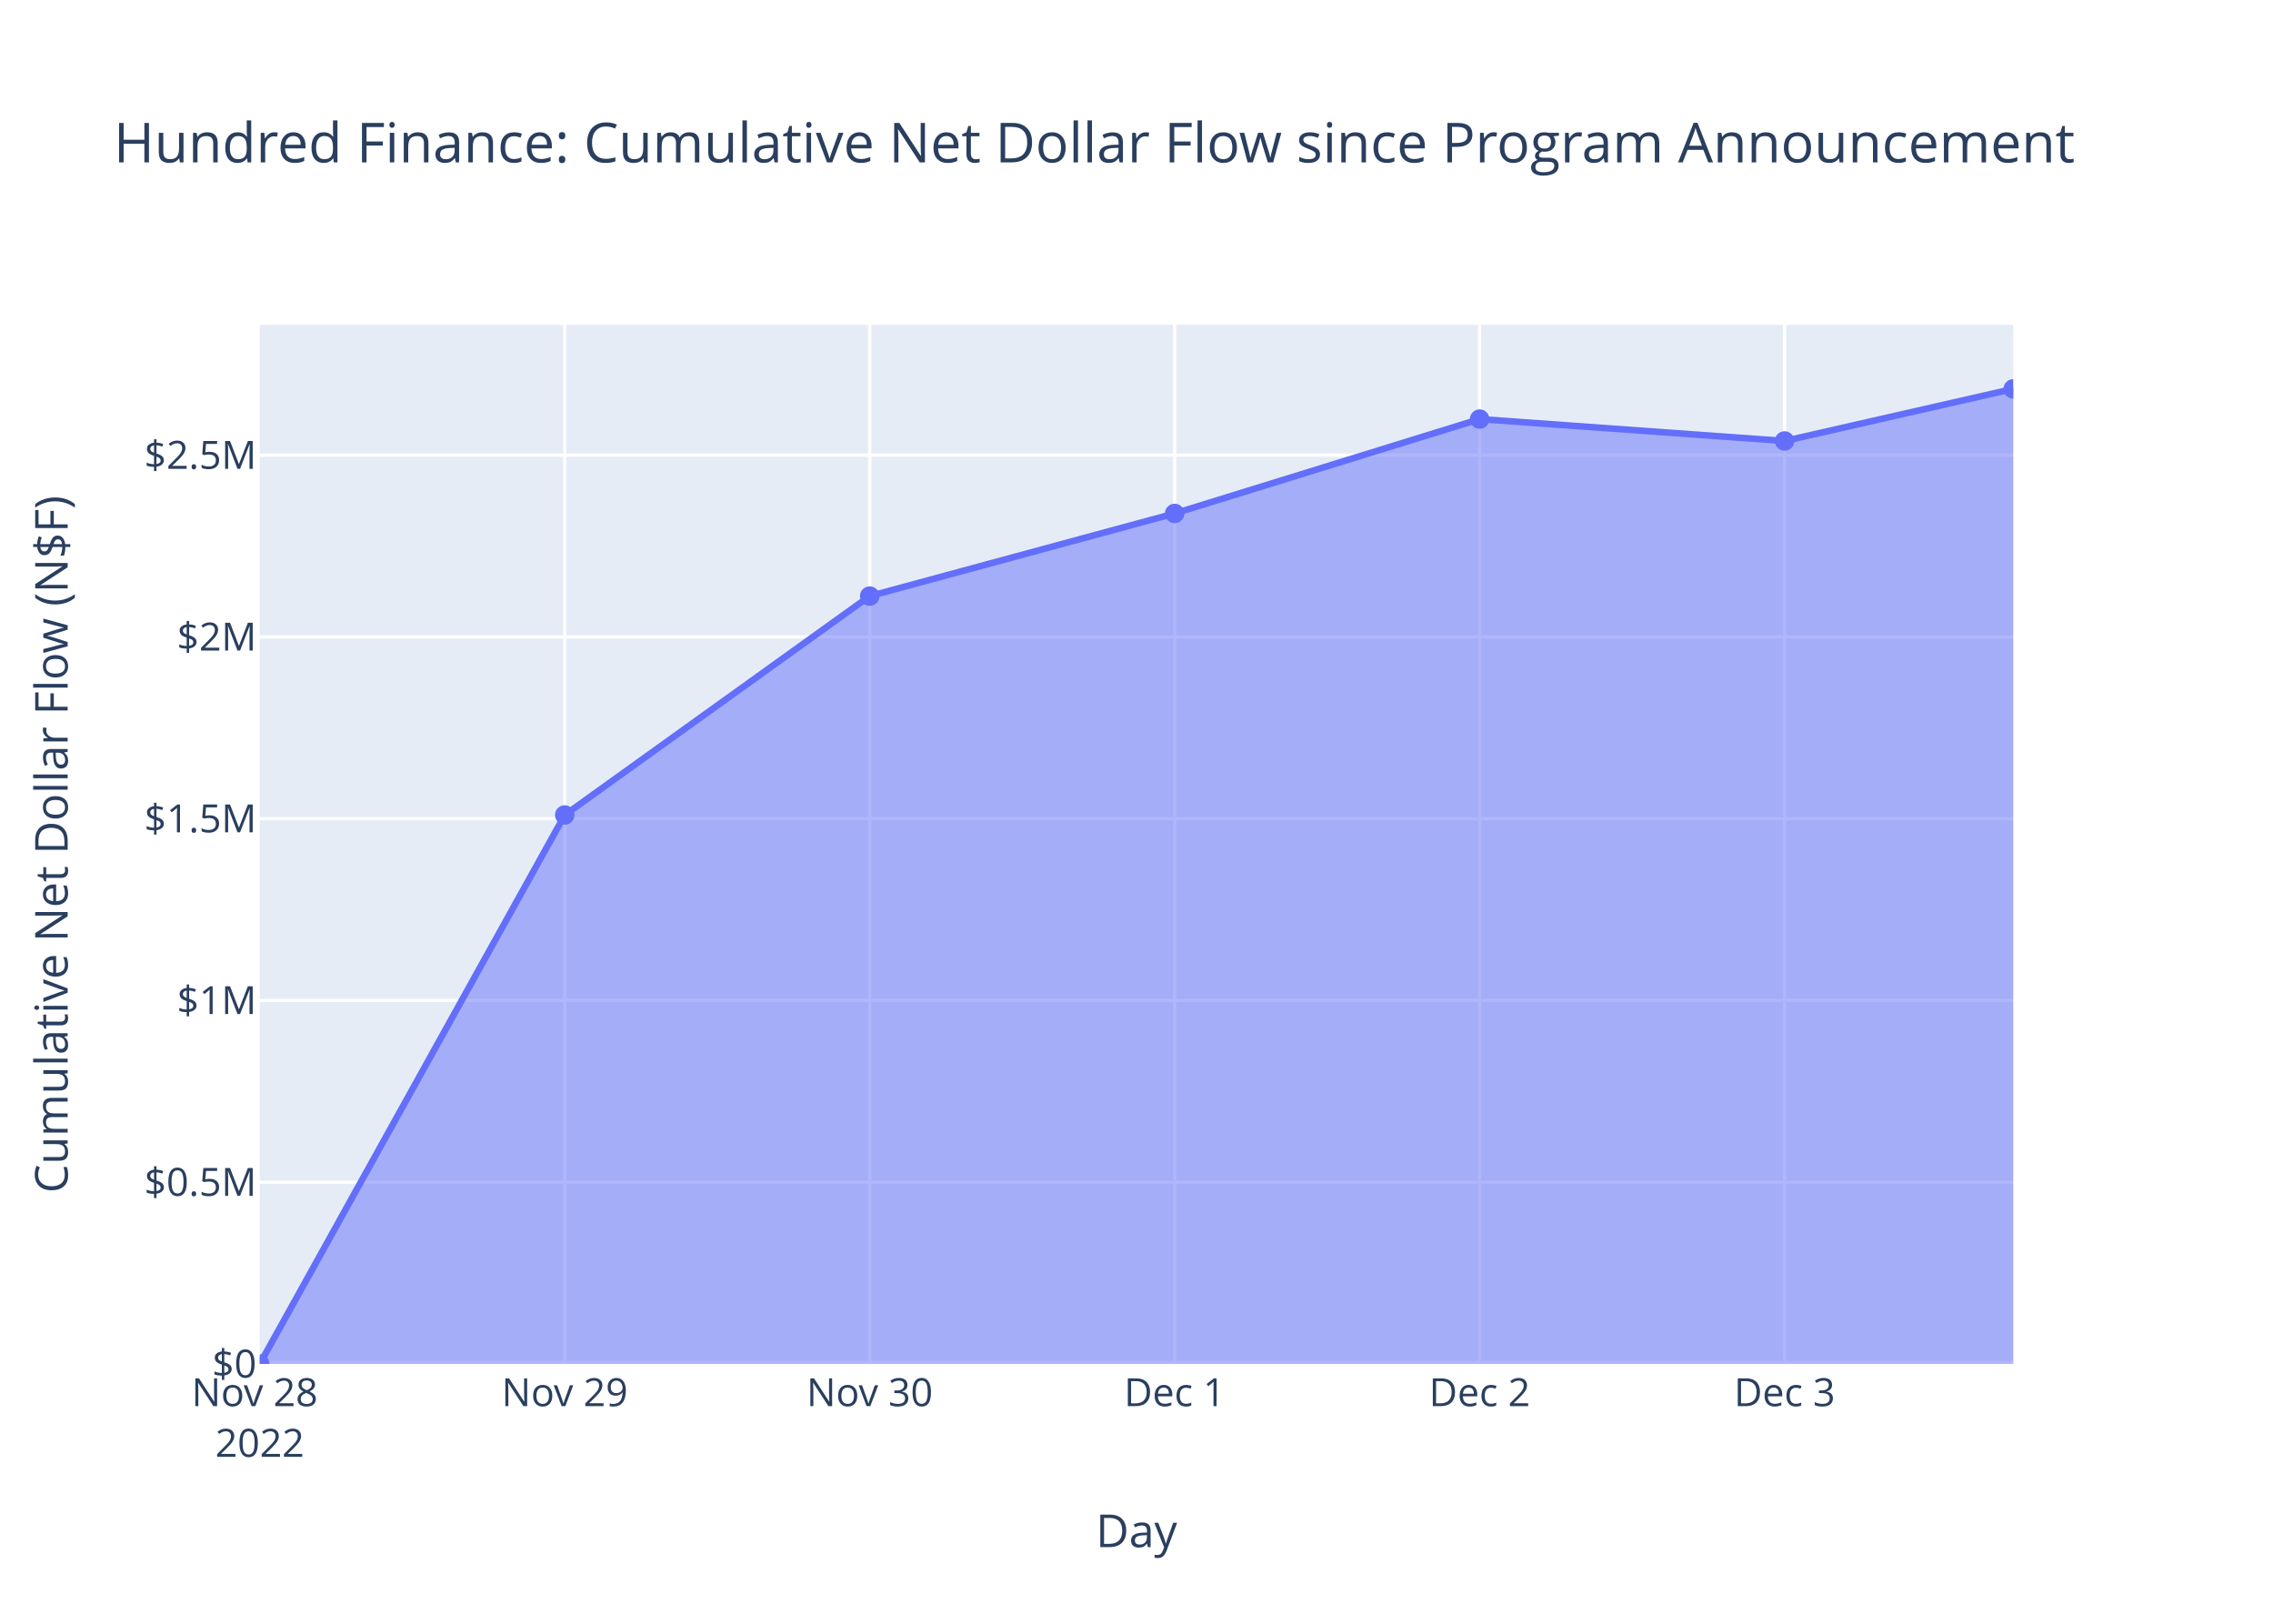
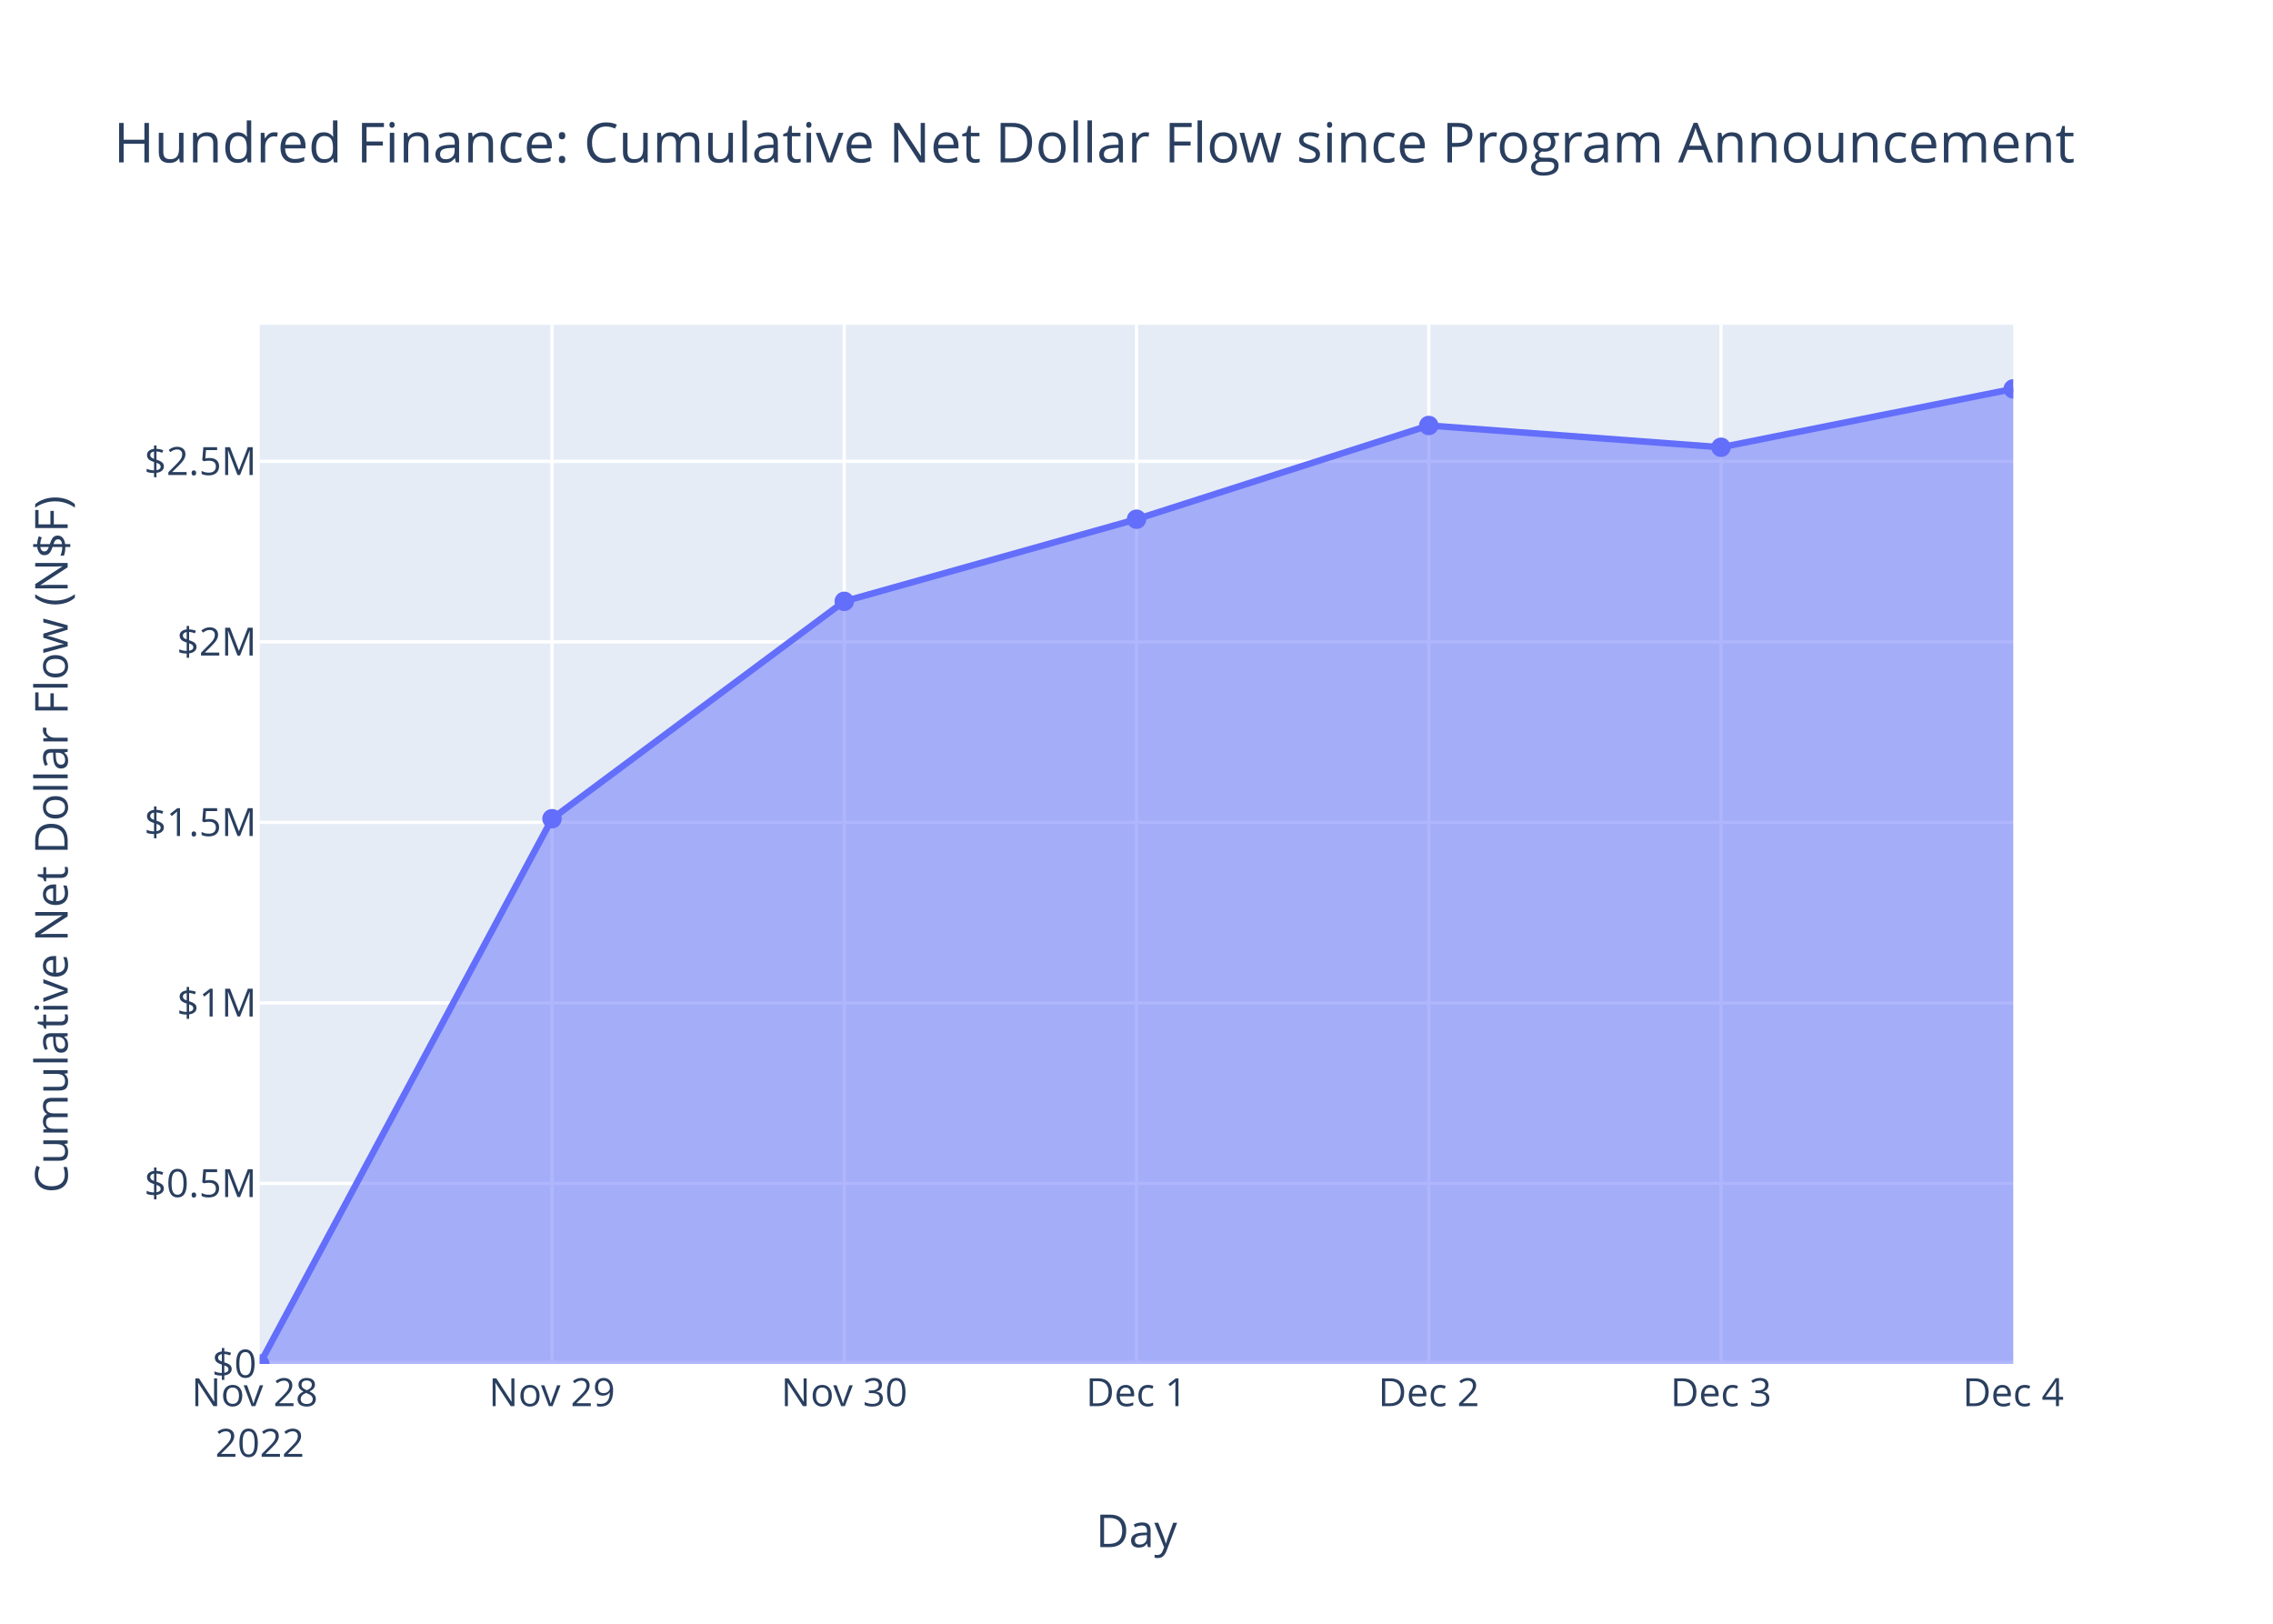
<svg xmlns="http://www.w3.org/2000/svg" class="main-svg" width="700" height="500" style="" viewBox="0 0 700 500">
  <rect x="0" y="0" width="700" height="500" style="fill: rgb(255, 255, 255); fill-opacity: 1;" />
-   <defs id="defs-12123f">
+   <defs id="defs-f3267b">
    <g class="clips">
-       <clipPath id="clip12123fxyplot" class="plotclip">
+       <clipPath id="clipf3267bxyplot" class="plotclip">
        <rect width="540" height="320" />
      </clipPath>
-       <clipPath class="axesclip" id="clip12123fx">
+       <clipPath class="axesclip" id="clipf3267bx">
        <rect x="80" y="0" width="540" height="500" />
      </clipPath>
-       <clipPath class="axesclip" id="clip12123fy">
+       <clipPath class="axesclip" id="clipf3267by">
        <rect x="0" y="100" width="700" height="320" />
      </clipPath>
-       <clipPath class="axesclip" id="clip12123fxy">
+       <clipPath class="axesclip" id="clipf3267bxy">
        <rect x="80" y="100" width="540" height="320" />
      </clipPath>
    </g>
    <g class="gradients" />
    <g class="patterns" />
  </defs>
  <g class="bglayer">
    <rect class="bg" x="80" y="100" width="540" height="320" style="fill: rgb(229, 236, 246); fill-opacity: 1; stroke-width: 0;" />
  </g>
  <g class="layer-below">
    <g class="imagelayer" />
    <g class="shapelayer" />
  </g>
  <g class="cartesianlayer">
    <g class="subplot xy">
      <g class="layer-subplot">
        <g class="shapelayer" />
        <g class="imagelayer" />
      </g>
      <g class="minor-gridlayer">
        <g class="x" />
        <g class="y" />
      </g>
      <g class="gridlayer">
        <g class="x">
-           <path class="xgrid crisp" transform="translate(173.92,0)" d="M0,100v320" style="stroke: rgb(255, 255, 255); stroke-opacity: 1; stroke-width: 1px;" />
-           <path class="xgrid crisp" transform="translate(267.84,0)" d="M0,100v320" style="stroke: rgb(255, 255, 255); stroke-opacity: 1; stroke-width: 1px;" />
-           <path class="xgrid crisp" transform="translate(361.75,0)" d="M0,100v320" style="stroke: rgb(255, 255, 255); stroke-opacity: 1; stroke-width: 1px;" />
-           <path class="xgrid crisp" transform="translate(455.67,0)" d="M0,100v320" style="stroke: rgb(255, 255, 255); stroke-opacity: 1; stroke-width: 1px;" />
-           <path class="xgrid crisp" transform="translate(549.59,0)" d="M0,100v320" style="stroke: rgb(255, 255, 255); stroke-opacity: 1; stroke-width: 1px;" />
+           <path class="xgrid crisp" transform="translate(170,0)" d="M0,100v320" style="stroke: rgb(255, 255, 255); stroke-opacity: 1; stroke-width: 1px;" />
+           <path class="xgrid crisp" transform="translate(260,0)" d="M0,100v320" style="stroke: rgb(255, 255, 255); stroke-opacity: 1; stroke-width: 1px;" />
+           <path class="xgrid crisp" transform="translate(350.01,0)" d="M0,100v320" style="stroke: rgb(255, 255, 255); stroke-opacity: 1; stroke-width: 1px;" />
+           <path class="xgrid crisp" transform="translate(440.01,0)" d="M0,100v320" style="stroke: rgb(255, 255, 255); stroke-opacity: 1; stroke-width: 1px;" />
+           <path class="xgrid crisp" transform="translate(530.01,0)" d="M0,100v320" style="stroke: rgb(255, 255, 255); stroke-opacity: 1; stroke-width: 1px;" />
        </g>
        <g class="y">
-           <path class="ygrid crisp" transform="translate(0,364.03)" d="M80,0h540" style="stroke: rgb(255, 255, 255); stroke-opacity: 1; stroke-width: 1px;" />
-           <path class="ygrid crisp" transform="translate(0,308.06)" d="M80,0h540" style="stroke: rgb(255, 255, 255); stroke-opacity: 1; stroke-width: 1px;" />
-           <path class="ygrid crisp" transform="translate(0,252.09)" d="M80,0h540" style="stroke: rgb(255, 255, 255); stroke-opacity: 1; stroke-width: 1px;" />
-           <path class="ygrid crisp" transform="translate(0,196.13)" d="M80,0h540" style="stroke: rgb(255, 255, 255); stroke-opacity: 1; stroke-width: 1px;" />
-           <path class="ygrid crisp" transform="translate(0,140.16)" d="M80,0h540" style="stroke: rgb(255, 255, 255); stroke-opacity: 1; stroke-width: 1px;" />
+           <path class="ygrid crisp" transform="translate(0,364.41)" d="M80,0h540" style="stroke: rgb(255, 255, 255); stroke-opacity: 1; stroke-width: 1px;" />
+           <path class="ygrid crisp" transform="translate(0,308.82)" d="M80,0h540" style="stroke: rgb(255, 255, 255); stroke-opacity: 1; stroke-width: 1px;" />
+           <path class="ygrid crisp" transform="translate(0,253.23)" d="M80,0h540" style="stroke: rgb(255, 255, 255); stroke-opacity: 1; stroke-width: 1px;" />
+           <path class="ygrid crisp" transform="translate(0,197.65)" d="M80,0h540" style="stroke: rgb(255, 255, 255); stroke-opacity: 1; stroke-width: 1px;" />
+           <path class="ygrid crisp" transform="translate(0,142.06)" d="M80,0h540" style="stroke: rgb(255, 255, 255); stroke-opacity: 1; stroke-width: 1px;" />
        </g>
      </g>
      <g class="zerolinelayer">
        <path class="yzl zl crisp" transform="translate(0,420)" d="M80,0h540" style="stroke: rgb(255, 255, 255); stroke-opacity: 1; stroke-width: 2px;" />
      </g>
      <path class="xlines-below" />
      <path class="ylines-below" />
      <g class="overlines-below" />
      <g class="xaxislayer-below" />
      <g class="yaxislayer-below" />
      <g class="overaxes-below" />
-       <g class="plot" transform="translate(80,100)" clip-path="url(#clip12123fxyplot)">
+       <g class="plot" transform="translate(80,100)" clip-path="url(#clipf3267bxyplot)">
        <g class="scatterlayer mlayer">
-           <g class="trace scatter trace111443" style="stroke-miterlimit: 2;">
+           <g class="trace scatter trace4296ec" style="stroke-miterlimit: 2;">
            <g class="fills">
              <g>
-                 <path class="js-fill" d="M540,320L0,320L0,320L93.92,150.96L187.84,83.56L281.75,58.1L375.67,29.05L469.59,35.79L540,19.75" style="fill: rgb(99, 110, 250); fill-opacity: 0.5; stroke-width: 0;" />
+                 <path class="js-fill" d="M540,320L0,320L0,320L90,152.11L180,85.17L270.01,59.88L360.01,31.02L450.01,37.73L540,19.75" style="fill: rgb(99, 110, 250); fill-opacity: 0.5; stroke-width: 0;" />
              </g>
            </g>
            <g class="errorbars" />
            <g class="lines">
-               <path class="js-line" d="M0,320L93.92,150.96L187.84,83.56L281.75,58.1L375.67,29.05L469.59,35.79L540,19.75" style="vector-effect: non-scaling-stroke; fill: none; stroke: rgb(99, 110, 250); stroke-opacity: 1; stroke-width: 2px; opacity: 1;" />
+               <path class="js-line" d="M0,320L90,152.11L180,85.17L270.01,59.88L360.01,31.02L450.01,37.73L540,19.75" style="vector-effect: non-scaling-stroke; fill: none; stroke: rgb(99, 110, 250); stroke-opacity: 1; stroke-width: 2px; opacity: 1;" />
            </g>
            <g class="points">
              <path class="point" transform="translate(0,320)" d="M3,0A3,3 0 1,1 0,-3A3,3 0 0,1 3,0Z" style="opacity: 1; stroke-width: 0px; fill: rgb(99, 110, 250); fill-opacity: 1;" />
-               <path class="point" transform="translate(93.92,150.96)" d="M3,0A3,3 0 1,1 0,-3A3,3 0 0,1 3,0Z" style="opacity: 1; stroke-width: 0px; fill: rgb(99, 110, 250); fill-opacity: 1;" />
-               <path class="point" transform="translate(187.84,83.56)" d="M3,0A3,3 0 1,1 0,-3A3,3 0 0,1 3,0Z" style="opacity: 1; stroke-width: 0px; fill: rgb(99, 110, 250); fill-opacity: 1;" />
-               <path class="point" transform="translate(281.75,58.1)" d="M3,0A3,3 0 1,1 0,-3A3,3 0 0,1 3,0Z" style="opacity: 1; stroke-width: 0px; fill: rgb(99, 110, 250); fill-opacity: 1;" />
-               <path class="point" transform="translate(375.67,29.05)" d="M3,0A3,3 0 1,1 0,-3A3,3 0 0,1 3,0Z" style="opacity: 1; stroke-width: 0px; fill: rgb(99, 110, 250); fill-opacity: 1;" />
-               <path class="point" transform="translate(469.59,35.79)" d="M3,0A3,3 0 1,1 0,-3A3,3 0 0,1 3,0Z" style="opacity: 1; stroke-width: 0px; fill: rgb(99, 110, 250); fill-opacity: 1;" />
+               <path class="point" transform="translate(90,152.11)" d="M3,0A3,3 0 1,1 0,-3A3,3 0 0,1 3,0Z" style="opacity: 1; stroke-width: 0px; fill: rgb(99, 110, 250); fill-opacity: 1;" />
+               <path class="point" transform="translate(180,85.17)" d="M3,0A3,3 0 1,1 0,-3A3,3 0 0,1 3,0Z" style="opacity: 1; stroke-width: 0px; fill: rgb(99, 110, 250); fill-opacity: 1;" />
+               <path class="point" transform="translate(270.01,59.88)" d="M3,0A3,3 0 1,1 0,-3A3,3 0 0,1 3,0Z" style="opacity: 1; stroke-width: 0px; fill: rgb(99, 110, 250); fill-opacity: 1;" />
+               <path class="point" transform="translate(360.01,31.02)" d="M3,0A3,3 0 1,1 0,-3A3,3 0 0,1 3,0Z" style="opacity: 1; stroke-width: 0px; fill: rgb(99, 110, 250); fill-opacity: 1;" />
+               <path class="point" transform="translate(450.01,37.73)" d="M3,0A3,3 0 1,1 0,-3A3,3 0 0,1 3,0Z" style="opacity: 1; stroke-width: 0px; fill: rgb(99, 110, 250); fill-opacity: 1;" />
              <path class="point" transform="translate(540,19.75)" d="M3,0A3,3 0 1,1 0,-3A3,3 0 0,1 3,0Z" style="opacity: 1; stroke-width: 0px; fill: rgb(99, 110, 250); fill-opacity: 1;" />
            </g>
            <g class="text" />
          </g>
        </g>
      </g>
      <g class="overplot" />
      <path class="xlines-above crisp" d="M0,0" style="fill: none;" />
      <path class="ylines-above crisp" d="M0,0" style="fill: none;" />
      <g class="overlines-above" />
      <g class="xaxislayer-above">
        <g class="xtick">
          <text text-anchor="middle" x="0" y="433" transform="translate(80,0)" style="font-family: 'Open Sans', verdana, arial, sans-serif; font-size: 12px; fill: rgb(42, 63, 95); fill-opacity: 1; white-space: pre; opacity: 1;">
            <tspan class="line" dy="0em" x="0" y="433">Nov 28</tspan>
            <tspan class="line" dy="1.3em" x="0" y="433">2022</tspan>
          </text>
        </g>
        <g class="xtick">
-           <text text-anchor="middle" x="0" y="433" style="font-family: 'Open Sans', verdana, arial, sans-serif; font-size: 12px; fill: rgb(42, 63, 95); fill-opacity: 1; white-space: pre; opacity: 1;" transform="translate(173.92,0)">Nov 29</text>
+           <text text-anchor="middle" x="0" y="433" style="font-family: 'Open Sans', verdana, arial, sans-serif; font-size: 12px; fill: rgb(42, 63, 95); fill-opacity: 1; white-space: pre; opacity: 1;" transform="translate(170,0)">Nov 29</text>
        </g>
        <g class="xtick">
-           <text text-anchor="middle" x="0" y="433" style="font-family: 'Open Sans', verdana, arial, sans-serif; font-size: 12px; fill: rgb(42, 63, 95); fill-opacity: 1; white-space: pre; opacity: 1;" transform="translate(267.84,0)">Nov 30</text>
+           <text text-anchor="middle" x="0" y="433" style="font-family: 'Open Sans', verdana, arial, sans-serif; font-size: 12px; fill: rgb(42, 63, 95); fill-opacity: 1; white-space: pre; opacity: 1;" transform="translate(260,0)">Nov 30</text>
        </g>
        <g class="xtick">
-           <text text-anchor="middle" x="0" y="433" style="font-family: 'Open Sans', verdana, arial, sans-serif; font-size: 12px; fill: rgb(42, 63, 95); fill-opacity: 1; white-space: pre; opacity: 1;" transform="translate(361.75,0)">Dec 1</text>
+           <text text-anchor="middle" x="0" y="433" style="font-family: 'Open Sans', verdana, arial, sans-serif; font-size: 12px; fill: rgb(42, 63, 95); fill-opacity: 1; white-space: pre; opacity: 1;" transform="translate(350.01,0)">Dec 1</text>
        </g>
        <g class="xtick">
-           <text text-anchor="middle" x="0" y="433" style="font-family: 'Open Sans', verdana, arial, sans-serif; font-size: 12px; fill: rgb(42, 63, 95); fill-opacity: 1; white-space: pre; opacity: 1;" transform="translate(455.67,0)">Dec 2</text>
+           <text text-anchor="middle" x="0" y="433" style="font-family: 'Open Sans', verdana, arial, sans-serif; font-size: 12px; fill: rgb(42, 63, 95); fill-opacity: 1; white-space: pre; opacity: 1;" transform="translate(440.01,0)">Dec 2</text>
        </g>
        <g class="xtick">
-           <text text-anchor="middle" x="0" y="433" style="font-family: 'Open Sans', verdana, arial, sans-serif; font-size: 12px; fill: rgb(42, 63, 95); fill-opacity: 1; white-space: pre; opacity: 1;" transform="translate(549.59,0)">Dec 3</text>
+           <text text-anchor="middle" x="0" y="433" style="font-family: 'Open Sans', verdana, arial, sans-serif; font-size: 12px; fill: rgb(42, 63, 95); fill-opacity: 1; white-space: pre; opacity: 1;" transform="translate(530.01,0)">Dec 3</text>
+         </g>
+         <g class="xtick">
+           <text text-anchor="middle" x="0" y="433" style="font-family: 'Open Sans', verdana, arial, sans-serif; font-size: 12px; fill: rgb(42, 63, 95); fill-opacity: 1; white-space: pre; opacity: 1;" transform="translate(620.01,0)">Dec 4</text>
        </g>
      </g>
      <g class="yaxislayer-above">
        <g class="ytick">
          <text text-anchor="end" x="79" y="4.2" transform="translate(0,420)" style="font-family: 'Open Sans', verdana, arial, sans-serif; font-size: 12px; fill: rgb(42, 63, 95); fill-opacity: 1; white-space: pre; opacity: 1;">$0</text>
        </g>
        <g class="ytick">
-           <text text-anchor="end" x="79" y="4.2" style="font-family: 'Open Sans', verdana, arial, sans-serif; font-size: 12px; fill: rgb(42, 63, 95); fill-opacity: 1; white-space: pre; opacity: 1;" transform="translate(0,364.03)">$0.5M</text>
+           <text text-anchor="end" x="79" y="4.2" style="font-family: 'Open Sans', verdana, arial, sans-serif; font-size: 12px; fill: rgb(42, 63, 95); fill-opacity: 1; white-space: pre; opacity: 1;" transform="translate(0,364.41)">$0.5M</text>
        </g>
        <g class="ytick">
-           <text text-anchor="end" x="79" y="4.2" style="font-family: 'Open Sans', verdana, arial, sans-serif; font-size: 12px; fill: rgb(42, 63, 95); fill-opacity: 1; white-space: pre; opacity: 1;" transform="translate(0,308.06)">$1M</text>
+           <text text-anchor="end" x="79" y="4.2" style="font-family: 'Open Sans', verdana, arial, sans-serif; font-size: 12px; fill: rgb(42, 63, 95); fill-opacity: 1; white-space: pre; opacity: 1;" transform="translate(0,308.82)">$1M</text>
        </g>
        <g class="ytick">
-           <text text-anchor="end" x="79" y="4.2" style="font-family: 'Open Sans', verdana, arial, sans-serif; font-size: 12px; fill: rgb(42, 63, 95); fill-opacity: 1; white-space: pre; opacity: 1;" transform="translate(0,252.09)">$1.5M</text>
+           <text text-anchor="end" x="79" y="4.2" style="font-family: 'Open Sans', verdana, arial, sans-serif; font-size: 12px; fill: rgb(42, 63, 95); fill-opacity: 1; white-space: pre; opacity: 1;" transform="translate(0,253.23)">$1.5M</text>
        </g>
        <g class="ytick">
-           <text text-anchor="end" x="79" y="4.2" style="font-family: 'Open Sans', verdana, arial, sans-serif; font-size: 12px; fill: rgb(42, 63, 95); fill-opacity: 1; white-space: pre; opacity: 1;" transform="translate(0,196.13)">$2M</text>
+           <text text-anchor="end" x="79" y="4.2" style="font-family: 'Open Sans', verdana, arial, sans-serif; font-size: 12px; fill: rgb(42, 63, 95); fill-opacity: 1; white-space: pre; opacity: 1;" transform="translate(0,197.65)">$2M</text>
        </g>
        <g class="ytick">
-           <text text-anchor="end" x="79" y="4.2" style="font-family: 'Open Sans', verdana, arial, sans-serif; font-size: 12px; fill: rgb(42, 63, 95); fill-opacity: 1; white-space: pre; opacity: 1;" transform="translate(0,140.16)">$2.5M</text>
+           <text text-anchor="end" x="79" y="4.2" style="font-family: 'Open Sans', verdana, arial, sans-serif; font-size: 12px; fill: rgb(42, 63, 95); fill-opacity: 1; white-space: pre; opacity: 1;" transform="translate(0,142.06)">$2.5M</text>
        </g>
      </g>
      <g class="overaxes-above" />
    </g>
  </g>
  <g class="polarlayer" />
  <g class="smithlayer" />
  <g class="ternarylayer" />
  <g class="geolayer" />
  <g class="funnelarealayer" />
  <g class="pielayer" />
  <g class="iciclelayer" />
  <g class="treemaplayer" />
  <g class="sunburstlayer" />
  <g class="glimages" />
-   <defs id="topdefs-12123f">
+   <defs id="topdefs-f3267b">
    <g class="clips" />
  </defs>
  <g class="layer-above">
    <g class="imagelayer" />
    <g class="shapelayer" />
  </g>
  <g class="infolayer">
    <g class="g-gtitle">
      <text class="gtitle" x="35" y="50" text-anchor="start" dy="0em" style="font-family: 'Open Sans', verdana, arial, sans-serif; font-size: 17px; fill: rgb(42, 63, 95); opacity: 1; font-weight: normal; white-space: pre;">Hundred Finance: Cumulative Net Dollar Flow since Program Announcement</text>
    </g>
    <g class="g-xtitle">
      <text class="xtitle" x="350" y="476.409" text-anchor="middle" style="font-family: 'Open Sans', verdana, arial, sans-serif; font-size: 14px; fill: rgb(42, 63, 95); opacity: 1; font-weight: normal; white-space: pre;">Day</text>
    </g>
    <g class="g-ytitle">
      <text class="ytitle" transform="rotate(-90,20.84063,260)" x="20.841" y="260" text-anchor="middle" style="font-family: 'Open Sans', verdana, arial, sans-serif; font-size: 14px; fill: rgb(42, 63, 95); opacity: 1; font-weight: normal; white-space: pre;">Cumulative Net Dollar Flow (N$F)</text>
    </g>
  </g>
</svg>
